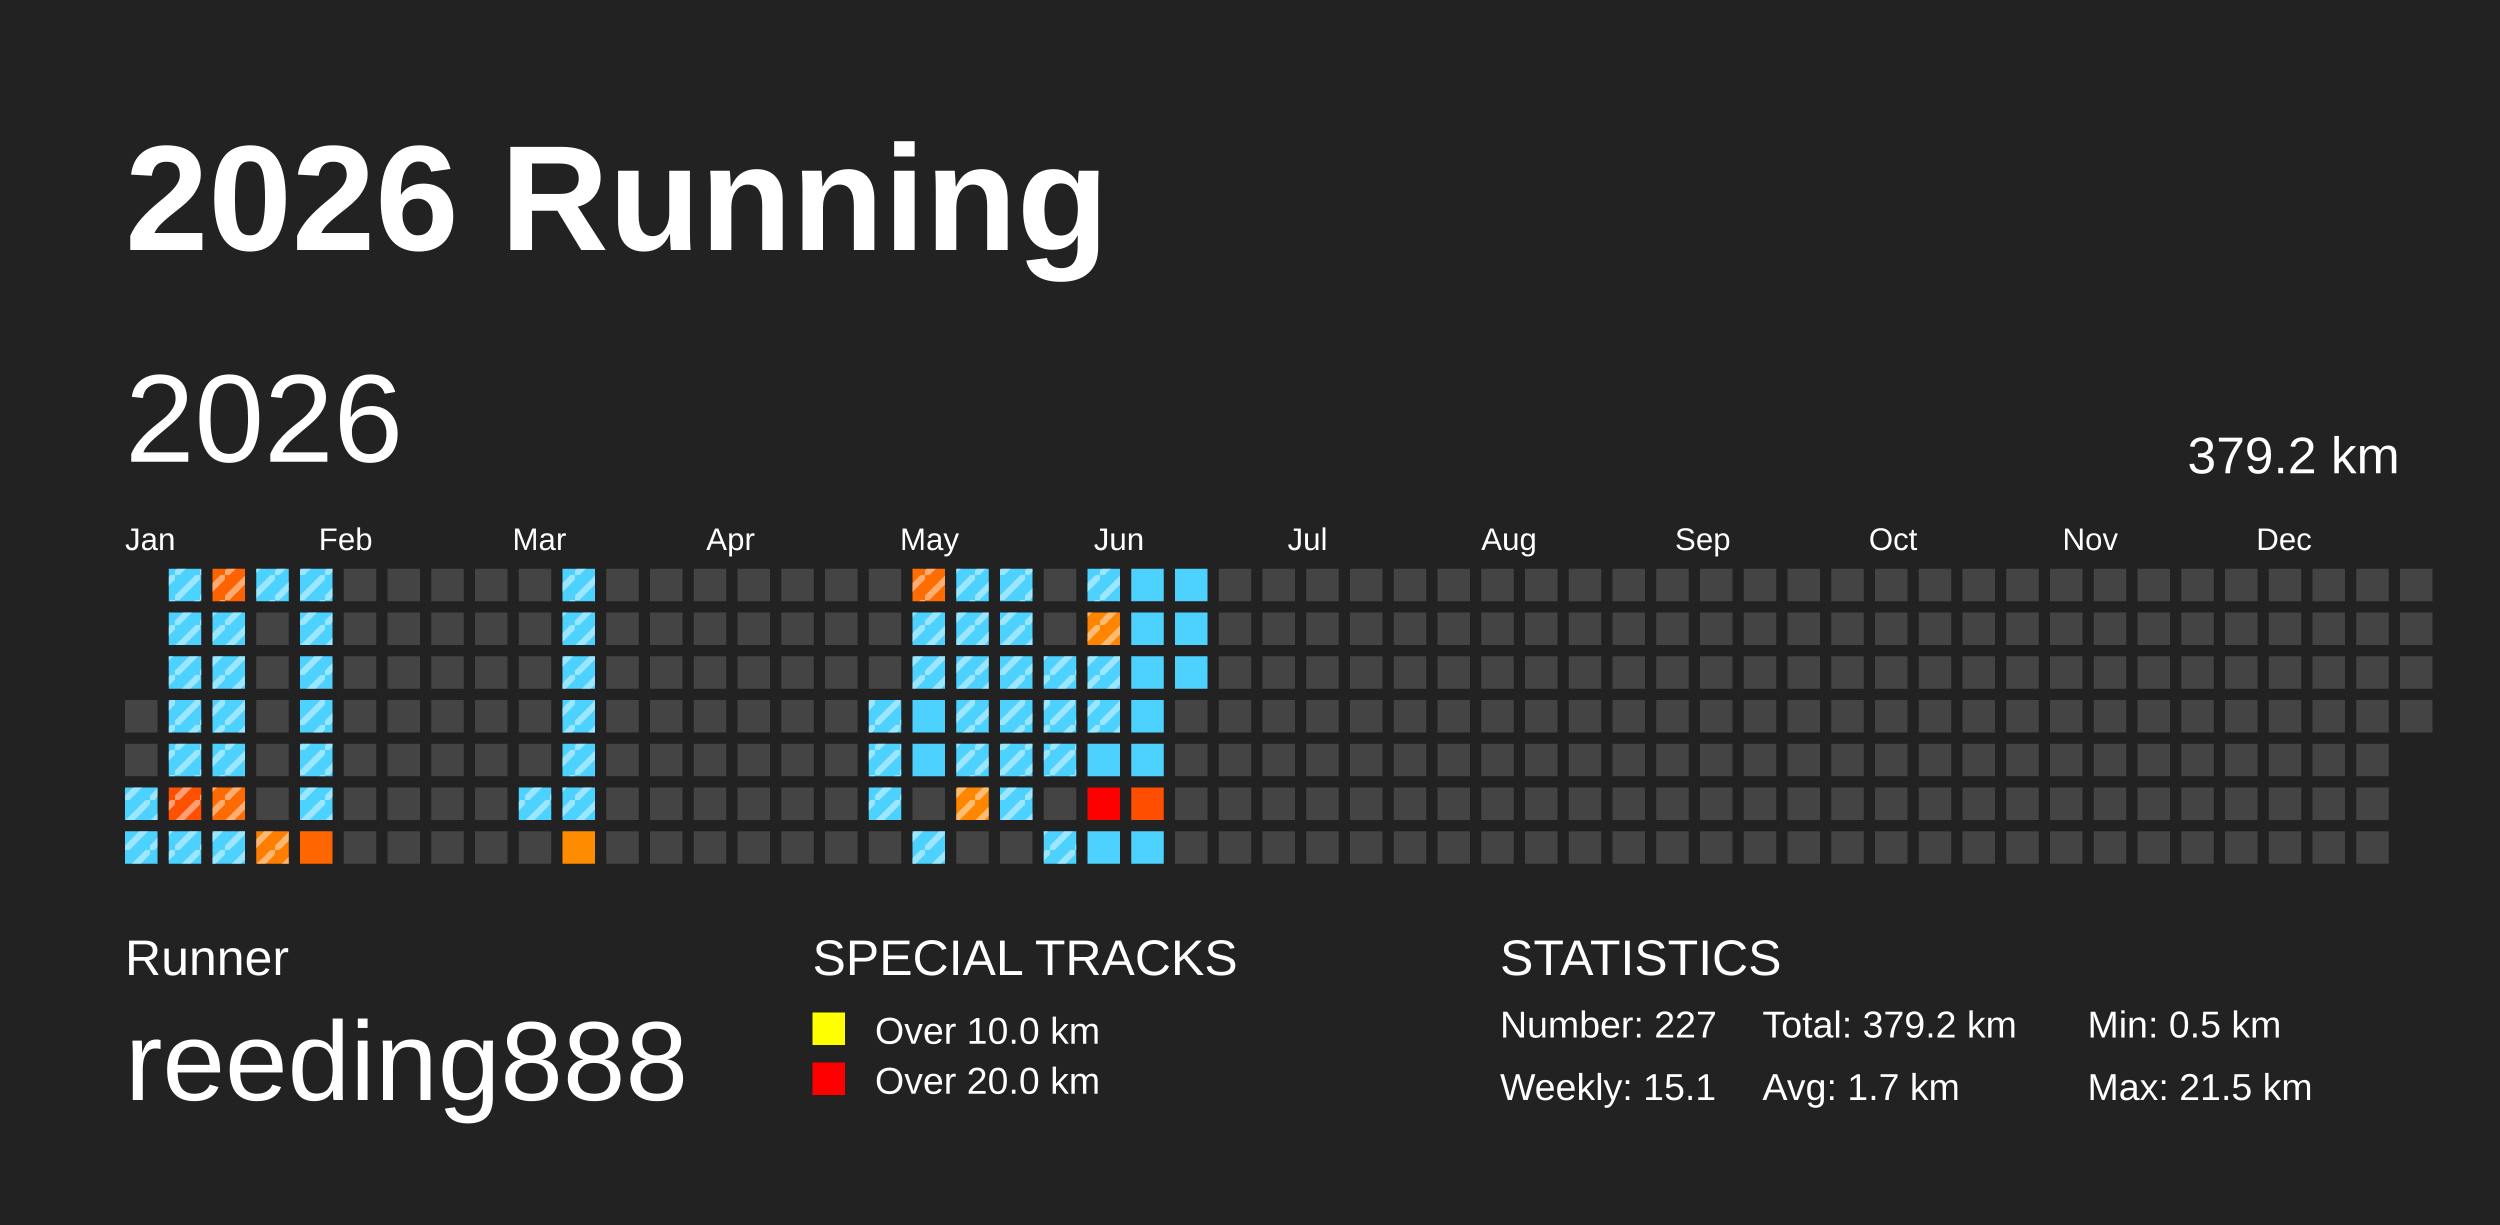
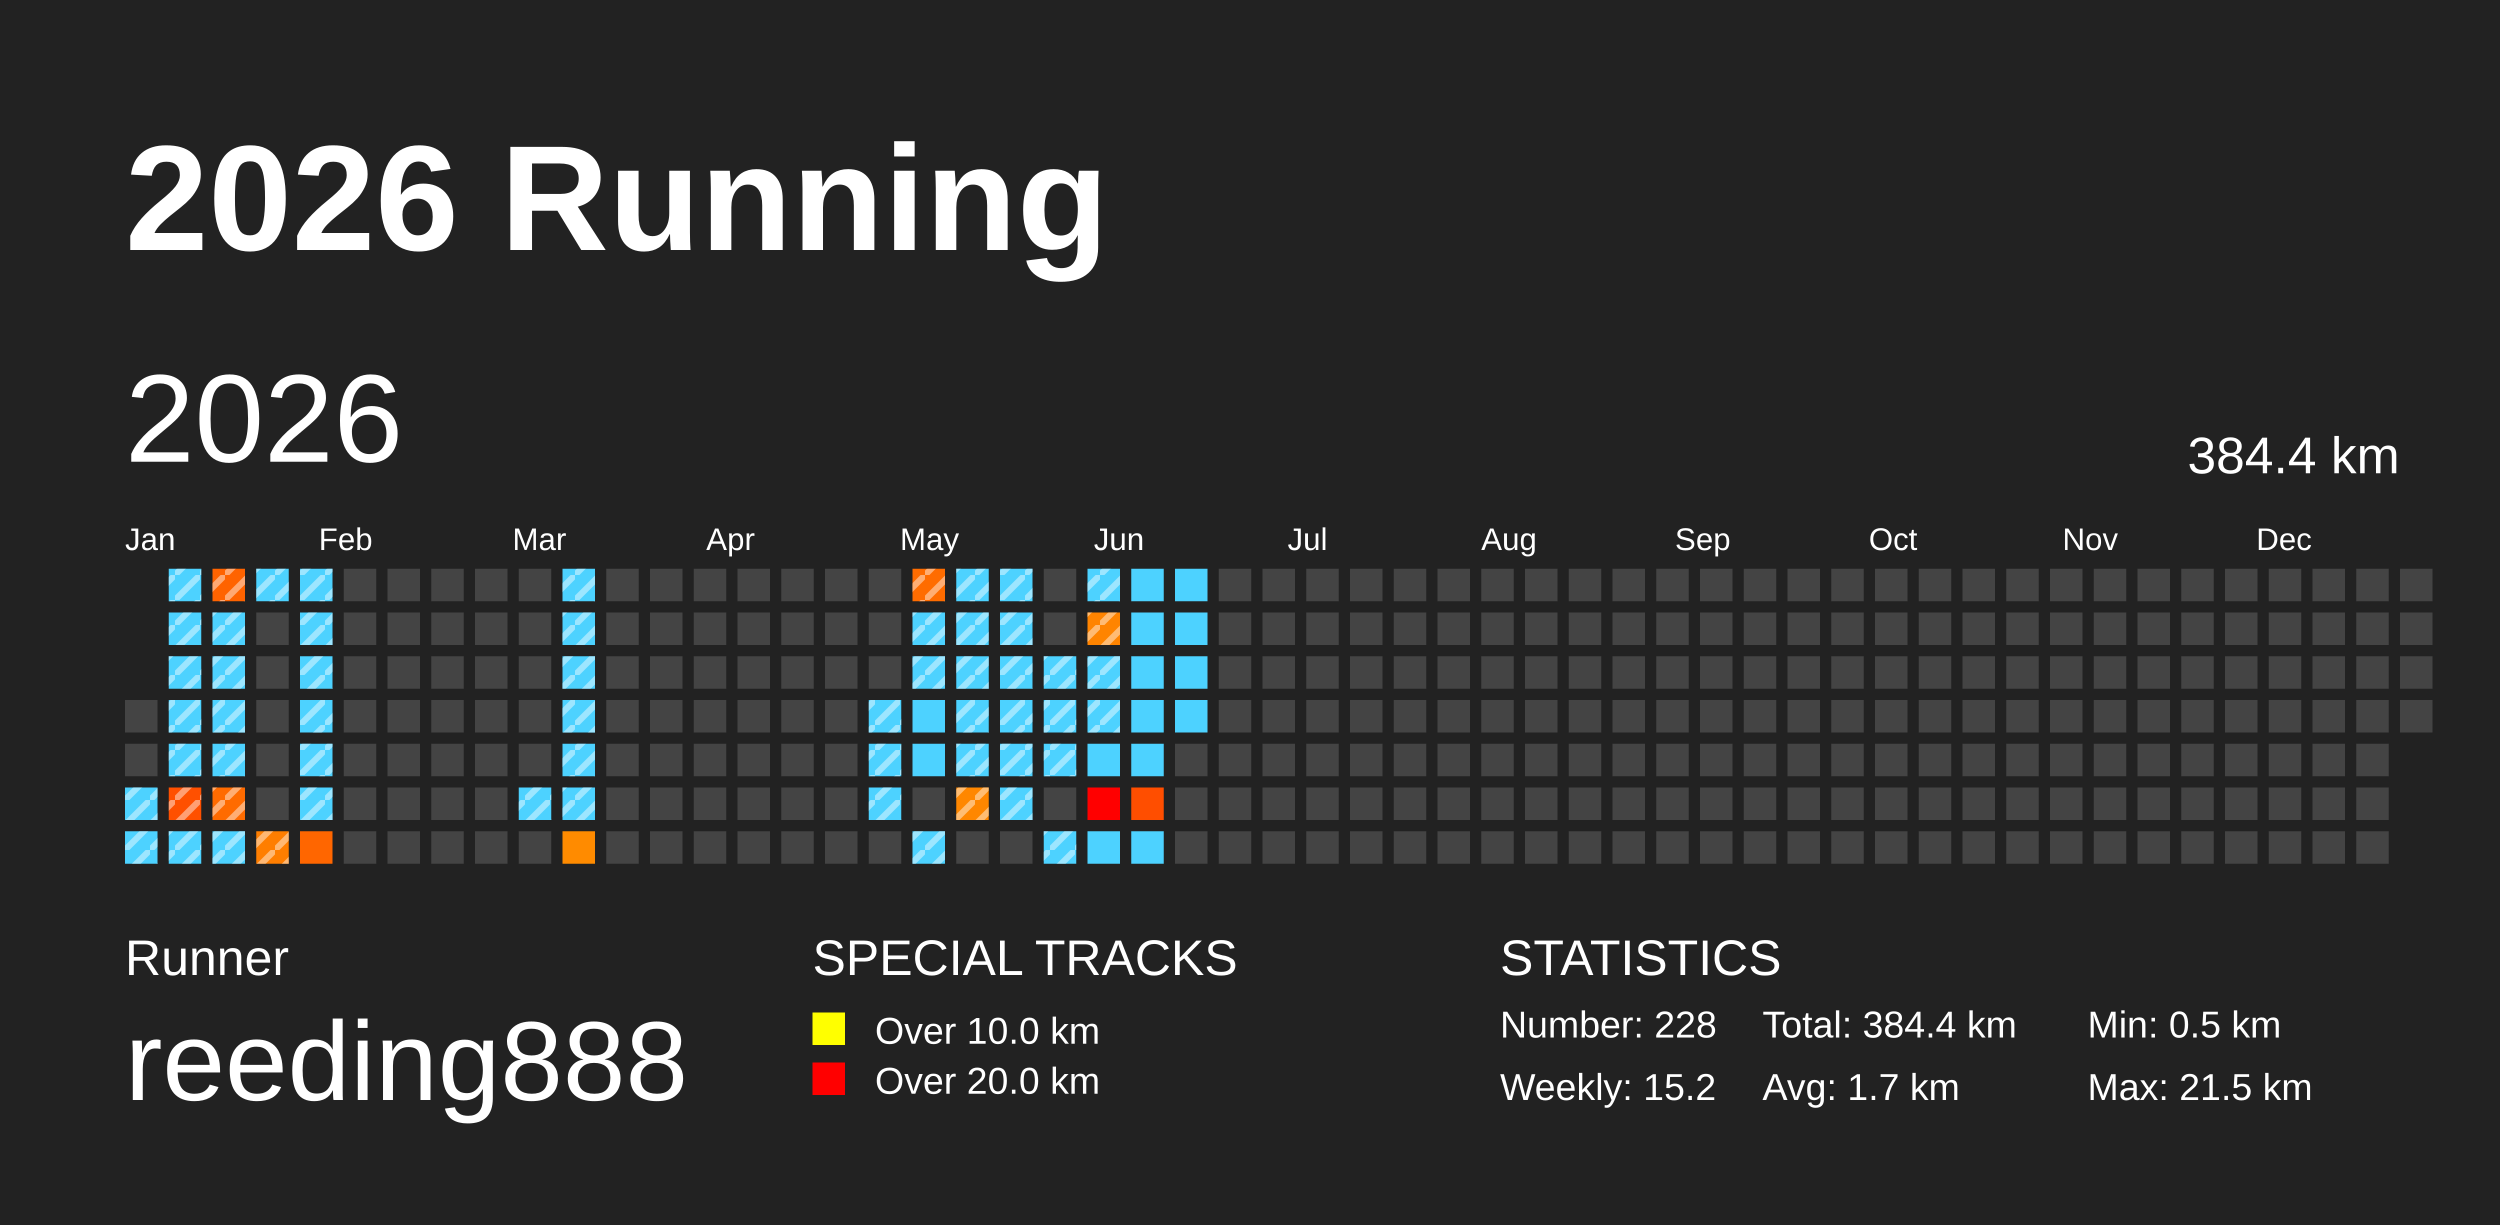
<svg xmlns="http://www.w3.org/2000/svg" baseProfile="full" height="98mm" version="1.1" viewBox="0,0,200,98" width="200mm">
  <defs>
    <pattern height="2" id="indoor-stripe" patternUnits="userSpaceOnUse" width="2">
      <line stroke="white" stroke-opacity="0.45" stroke-width="0.5" x1="0" x2="2" y1="2" y2="0" />
    </pattern>
  </defs>
  <rect fill="#222222" height="98" width="200" x="0" y="0" />
  <text fill="#FFFFFF" style="font-size:12px; font-family:Arial; font-weight:bold;" x="10" y="20">2026 Running</text>
  <text fill="#FFFFFF" style="font-size:4px; font-family:Arial" x="10" y="78">Runner</text>
  <text fill="#FFFFFF" style="font-size:9px; font-family:Arial" x="10" y="88">reeding888</text>
  <text fill="#FFFFFF" style="font-size:4px; font-family:Arial" x="65" y="78">SPECIAL TRACKS</text>
  <rect fill="yellow" height="2.6" width="2.6" x="65" y="81" />
  <text fill="#FFFFFF" style="font-size:3px; font-family:Arial" x="70" y="83.5">Over 10.0 km</text>
  <rect fill="red" height="2.6" width="2.6" x="65" y="85" />
  <text fill="#FFFFFF" style="font-size:3px; font-family:Arial" x="70" y="87.5">Over 20.0 km</text>
  <text fill="#FFFFFF" style="font-size:4px; font-family:Arial" x="120" y="78">STATISTICS</text>
-   <text fill="#FFFFFF" style="font-size:3px; font-family:Arial" x="120" y="83">Number: 227</text>
-   <text fill="#FFFFFF" style="font-size:3px; font-family:Arial" x="120" y="88">Weekly: 15.1</text>
-   <text fill="#FFFFFF" style="font-size:3px; font-family:Arial" x="141" y="83">Total: 379.2 km</text>
+   <text fill="#FFFFFF" style="font-size:3px; font-family:Arial" x="120" y="83">Number: 228</text>
+   <text fill="#FFFFFF" style="font-size:3px; font-family:Arial" x="120" y="88">Weekly: 15.2</text>
+   <text fill="#FFFFFF" style="font-size:3px; font-family:Arial" x="141" y="83">Total: 384.4 km</text>
  <text fill="#FFFFFF" style="font-size:3px; font-family:Arial" x="141" y="88">Avg: 1.7 km</text>
  <text fill="#FFFFFF" style="font-size:3px; font-family:Arial" x="167" y="83">Min: 0.5 km</text>
  <text fill="#FFFFFF" style="font-size:3px; font-family:Arial" x="167" y="88">Max: 21.5 km</text>
  <text dominant-baseline="hanging" fill="#FFFFFF" style="font-size:10.0px; font-family:Arial;" x="10" y="30">2026</text>
-   <text dominant-baseline="hanging" fill="#FFFFFF" style="font-size:4.125px; font-family:Arial;" x="175" y="35">379.2 km</text>
+   <text dominant-baseline="hanging" fill="#FFFFFF" style="font-size:4.125px; font-family:Arial;" x="175" y="35">384.4 km</text>
  <text fill="#FFFFFF" style="font-size:2.5px; font-family:Arial" x="10.0" y="44">Jan</text>
  <text fill="#FFFFFF" style="font-size:2.5px; font-family:Arial" x="25.5" y="44">Feb</text>
  <text fill="#FFFFFF" style="font-size:2.5px; font-family:Arial" x="41.0" y="44">Mar</text>
  <text fill="#FFFFFF" style="font-size:2.5px; font-family:Arial" x="56.5" y="44">Apr</text>
  <text fill="#FFFFFF" style="font-size:2.5px; font-family:Arial" x="72.0" y="44">May</text>
  <text fill="#FFFFFF" style="font-size:2.5px; font-family:Arial" x="87.5" y="44">Jun</text>
  <text fill="#FFFFFF" style="font-size:2.5px; font-family:Arial" x="103.0" y="44">Jul</text>
  <text fill="#FFFFFF" style="font-size:2.5px; font-family:Arial" x="118.5" y="44">Aug</text>
  <text fill="#FFFFFF" style="font-size:2.5px; font-family:Arial" x="134.0" y="44">Sep</text>
  <text fill="#FFFFFF" style="font-size:2.5px; font-family:Arial" x="149.5" y="44">Oct</text>
  <text fill="#FFFFFF" style="font-size:2.5px; font-family:Arial" x="165.0" y="44">Nov</text>
  <text fill="#FFFFFF" style="font-size:2.5px; font-family:Arial" x="180.5" y="44">Dec</text>
  <rect fill="#444444" height="2.6" width="2.6" x="10.0" y="56.0" />
  <rect fill="#444444" height="2.6" width="2.6" x="10.0" y="59.5" />
  <rect fill="#4dd2ff" height="2.6" width="2.6" x="10.0" y="63.0" />
  <rect fill="url(#indoor-stripe)" height="2.6" style="pointer-events: none;" width="2.6" x="10.0" y="63.0" />
  <rect fill="#4dd2ff" height="2.6" width="2.6" x="10.0" y="66.5" />
  <rect fill="url(#indoor-stripe)" height="2.6" style="pointer-events: none;" width="2.6" x="10.0" y="66.5" />
  <rect fill="#4dd2ff" height="2.6" width="2.6" x="13.5" y="45.5" />
  <rect fill="url(#indoor-stripe)" height="2.6" style="pointer-events: none;" width="2.6" x="13.5" y="45.5" />
  <rect fill="#4dd2ff" height="2.6" width="2.6" x="13.5" y="49.0" />
  <rect fill="url(#indoor-stripe)" height="2.6" style="pointer-events: none;" width="2.6" x="13.5" y="49.0" />
  <rect fill="#4dd2ff" height="2.6" width="2.6" x="13.5" y="52.5" />
  <rect fill="url(#indoor-stripe)" height="2.6" style="pointer-events: none;" width="2.6" x="13.5" y="52.5" />
  <rect fill="#4dd2ff" height="2.6" width="2.6" x="13.5" y="56.0" />
  <rect fill="url(#indoor-stripe)" height="2.6" style="pointer-events: none;" width="2.6" x="13.5" y="56.0" />
  <rect fill="#4dd2ff" height="2.6" width="2.6" x="13.5" y="59.5" />
  <rect fill="url(#indoor-stripe)" height="2.6" style="pointer-events: none;" width="2.6" x="13.5" y="59.5" />
  <rect fill="#ff5000" height="2.6" width="2.6" x="13.5" y="63.0" />
  <rect fill="url(#indoor-stripe)" height="2.6" style="pointer-events: none;" width="2.6" x="13.5" y="63.0" />
  <rect fill="#4dd2ff" height="2.6" width="2.6" x="13.5" y="66.5" />
  <rect fill="url(#indoor-stripe)" height="2.6" style="pointer-events: none;" width="2.6" x="13.5" y="66.5" />
  <rect fill="#ff6300" height="2.6" width="2.6" x="17.0" y="45.5" />
  <rect fill="url(#indoor-stripe)" height="2.6" style="pointer-events: none;" width="2.6" x="17.0" y="45.5" />
  <rect fill="#4dd2ff" height="2.6" width="2.6" x="17.0" y="49.0" />
  <rect fill="url(#indoor-stripe)" height="2.6" style="pointer-events: none;" width="2.6" x="17.0" y="49.0" />
  <rect fill="#4dd2ff" height="2.6" width="2.6" x="17.0" y="52.5" />
  <rect fill="url(#indoor-stripe)" height="2.6" style="pointer-events: none;" width="2.6" x="17.0" y="52.5" />
  <rect fill="#4dd2ff" height="2.6" width="2.6" x="17.0" y="56.0" />
  <rect fill="url(#indoor-stripe)" height="2.6" style="pointer-events: none;" width="2.6" x="17.0" y="56.0" />
  <rect fill="#4dd2ff" height="2.6" width="2.6" x="17.0" y="59.5" />
  <rect fill="url(#indoor-stripe)" height="2.6" style="pointer-events: none;" width="2.6" x="17.0" y="59.5" />
  <rect fill="#ff6b00" height="2.6" width="2.6" x="17.0" y="63.0" />
  <rect fill="url(#indoor-stripe)" height="2.6" style="pointer-events: none;" width="2.6" x="17.0" y="63.0" />
  <rect fill="#4dd2ff" height="2.6" width="2.6" x="17.0" y="66.5" />
  <rect fill="url(#indoor-stripe)" height="2.6" style="pointer-events: none;" width="2.6" x="17.0" y="66.5" />
  <rect fill="#4dd2ff" height="2.6" width="2.6" x="20.5" y="45.5" />
  <rect fill="url(#indoor-stripe)" height="2.6" style="pointer-events: none;" width="2.6" x="20.5" y="45.5" />
  <rect fill="#444444" height="2.6" width="2.6" x="20.5" y="49.0" />
  <rect fill="#444444" height="2.6" width="2.6" x="20.5" y="52.5" />
  <rect fill="#444444" height="2.6" width="2.6" x="20.5" y="56.0" />
  <rect fill="#444444" height="2.6" width="2.6" x="20.5" y="59.5" />
  <rect fill="#444444" height="2.6" width="2.6" x="20.5" y="63.0" />
  <rect fill="#ff7e00" height="2.6" width="2.6" x="20.5" y="66.5" />
  <rect fill="url(#indoor-stripe)" height="2.6" style="pointer-events: none;" width="2.6" x="20.5" y="66.5" />
  <rect fill="#4dd2ff" height="2.6" width="2.6" x="24.0" y="45.5" />
  <rect fill="url(#indoor-stripe)" height="2.6" style="pointer-events: none;" width="2.6" x="24.0" y="45.5" />
  <rect fill="#4dd2ff" height="2.6" width="2.6" x="24.0" y="49.0" />
  <rect fill="url(#indoor-stripe)" height="2.6" style="pointer-events: none;" width="2.6" x="24.0" y="49.0" />
  <rect fill="#4dd2ff" height="2.6" width="2.6" x="24.0" y="52.5" />
  <rect fill="url(#indoor-stripe)" height="2.6" style="pointer-events: none;" width="2.6" x="24.0" y="52.5" />
  <rect fill="#4dd2ff" height="2.6" width="2.6" x="24.0" y="56.0" />
  <rect fill="url(#indoor-stripe)" height="2.6" style="pointer-events: none;" width="2.6" x="24.0" y="56.0" />
  <rect fill="#4dd2ff" height="2.6" width="2.6" x="24.0" y="59.5" />
  <rect fill="url(#indoor-stripe)" height="2.6" style="pointer-events: none;" width="2.6" x="24.0" y="59.5" />
  <rect fill="#4dd2ff" height="2.6" width="2.6" x="24.0" y="63.0" />
  <rect fill="url(#indoor-stripe)" height="2.6" style="pointer-events: none;" width="2.6" x="24.0" y="63.0" />
  <rect fill="#ff6600" height="2.6" width="2.6" x="24.0" y="66.5" />
  <rect fill="#444444" height="2.6" width="2.6" x="27.5" y="45.5" />
  <rect fill="#444444" height="2.6" width="2.6" x="27.5" y="49.0" />
  <rect fill="#444444" height="2.6" width="2.6" x="27.5" y="52.5" />
  <rect fill="#444444" height="2.6" width="2.6" x="27.5" y="56.0" />
  <rect fill="#444444" height="2.6" width="2.6" x="27.5" y="59.5" />
  <rect fill="#444444" height="2.6" width="2.6" x="27.5" y="63.0" />
  <rect fill="#444444" height="2.6" width="2.6" x="27.5" y="66.5" />
  <rect fill="#444444" height="2.6" width="2.6" x="31.0" y="45.5" />
  <rect fill="#444444" height="2.6" width="2.6" x="31.0" y="49.0" />
  <rect fill="#444444" height="2.6" width="2.6" x="31.0" y="52.5" />
  <rect fill="#444444" height="2.6" width="2.6" x="31.0" y="56.0" />
  <rect fill="#444444" height="2.6" width="2.6" x="31.0" y="59.5" />
  <rect fill="#444444" height="2.6" width="2.6" x="31.0" y="63.0" />
  <rect fill="#444444" height="2.6" width="2.6" x="31.0" y="66.5" />
  <rect fill="#444444" height="2.6" width="2.6" x="34.5" y="45.5" />
  <rect fill="#444444" height="2.6" width="2.6" x="34.5" y="49.0" />
  <rect fill="#444444" height="2.6" width="2.6" x="34.5" y="52.5" />
  <rect fill="#444444" height="2.6" width="2.6" x="34.5" y="56.0" />
  <rect fill="#444444" height="2.6" width="2.6" x="34.5" y="59.5" />
  <rect fill="#444444" height="2.6" width="2.6" x="34.5" y="63.0" />
  <rect fill="#444444" height="2.6" width="2.6" x="34.5" y="66.5" />
  <rect fill="#444444" height="2.6" width="2.6" x="38.0" y="45.5" />
  <rect fill="#444444" height="2.6" width="2.6" x="38.0" y="49.0" />
  <rect fill="#444444" height="2.6" width="2.6" x="38.0" y="52.5" />
  <rect fill="#444444" height="2.6" width="2.6" x="38.0" y="56.0" />
  <rect fill="#444444" height="2.6" width="2.6" x="38.0" y="59.5" />
  <rect fill="#444444" height="2.6" width="2.6" x="38.0" y="63.0" />
  <rect fill="#444444" height="2.6" width="2.6" x="38.0" y="66.5" />
  <rect fill="#444444" height="2.6" width="2.6" x="41.5" y="45.5" />
  <rect fill="#444444" height="2.6" width="2.6" x="41.5" y="49.0" />
  <rect fill="#444444" height="2.6" width="2.6" x="41.5" y="52.5" />
  <rect fill="#444444" height="2.6" width="2.6" x="41.5" y="56.0" />
  <rect fill="#444444" height="2.6" width="2.6" x="41.5" y="59.5" />
  <rect fill="#4dd2ff" height="2.6" width="2.6" x="41.5" y="63.0" />
  <rect fill="url(#indoor-stripe)" height="2.6" style="pointer-events: none;" width="2.6" x="41.5" y="63.0" />
  <rect fill="#444444" height="2.6" width="2.6" x="41.5" y="66.5" />
  <rect fill="#4dd2ff" height="2.6" width="2.6" x="45.0" y="45.5" />
  <rect fill="url(#indoor-stripe)" height="2.6" style="pointer-events: none;" width="2.6" x="45.0" y="45.5" />
  <rect fill="#4dd2ff" height="2.6" width="2.6" x="45.0" y="49.0" />
  <rect fill="url(#indoor-stripe)" height="2.6" style="pointer-events: none;" width="2.6" x="45.0" y="49.0" />
  <rect fill="#4dd2ff" height="2.6" width="2.6" x="45.0" y="52.5" />
  <rect fill="url(#indoor-stripe)" height="2.6" style="pointer-events: none;" width="2.6" x="45.0" y="52.5" />
  <rect fill="#4dd2ff" height="2.6" width="2.6" x="45.0" y="56.0" />
  <rect fill="url(#indoor-stripe)" height="2.6" style="pointer-events: none;" width="2.6" x="45.0" y="56.0" />
  <rect fill="#4dd2ff" height="2.6" width="2.6" x="45.0" y="59.5" />
  <rect fill="url(#indoor-stripe)" height="2.6" style="pointer-events: none;" width="2.6" x="45.0" y="59.5" />
  <rect fill="#4dd2ff" height="2.6" width="2.6" x="45.0" y="63.0" />
  <rect fill="url(#indoor-stripe)" height="2.6" style="pointer-events: none;" width="2.6" x="45.0" y="63.0" />
  <rect fill="#ff8b00" height="2.6" width="2.6" x="45.0" y="66.5" />
  <rect fill="#444444" height="2.6" width="2.6" x="48.5" y="45.5" />
  <rect fill="#444444" height="2.6" width="2.6" x="48.5" y="49.0" />
  <rect fill="#444444" height="2.6" width="2.6" x="48.5" y="52.5" />
  <rect fill="#444444" height="2.6" width="2.6" x="48.5" y="56.0" />
  <rect fill="#444444" height="2.6" width="2.6" x="48.5" y="59.5" />
  <rect fill="#444444" height="2.6" width="2.6" x="48.5" y="63.0" />
  <rect fill="#444444" height="2.6" width="2.6" x="48.5" y="66.5" />
  <rect fill="#444444" height="2.6" width="2.6" x="52.0" y="45.5" />
  <rect fill="#444444" height="2.6" width="2.6" x="52.0" y="49.0" />
  <rect fill="#444444" height="2.6" width="2.6" x="52.0" y="52.5" />
  <rect fill="#444444" height="2.6" width="2.6" x="52.0" y="56.0" />
  <rect fill="#444444" height="2.6" width="2.6" x="52.0" y="59.5" />
  <rect fill="#444444" height="2.6" width="2.6" x="52.0" y="63.0" />
  <rect fill="#444444" height="2.6" width="2.6" x="52.0" y="66.5" />
  <rect fill="#444444" height="2.6" width="2.6" x="55.5" y="45.5" />
  <rect fill="#444444" height="2.6" width="2.6" x="55.5" y="49.0" />
  <rect fill="#444444" height="2.6" width="2.6" x="55.5" y="52.5" />
  <rect fill="#444444" height="2.6" width="2.6" x="55.5" y="56.0" />
  <rect fill="#444444" height="2.6" width="2.6" x="55.5" y="59.5" />
  <rect fill="#444444" height="2.6" width="2.6" x="55.5" y="63.0" />
  <rect fill="#444444" height="2.6" width="2.6" x="55.5" y="66.5" />
  <rect fill="#444444" height="2.6" width="2.6" x="59.0" y="45.5" />
  <rect fill="#444444" height="2.6" width="2.6" x="59.0" y="49.0" />
  <rect fill="#444444" height="2.6" width="2.6" x="59.0" y="52.5" />
  <rect fill="#444444" height="2.6" width="2.6" x="59.0" y="56.0" />
  <rect fill="#444444" height="2.6" width="2.6" x="59.0" y="59.5" />
  <rect fill="#444444" height="2.6" width="2.6" x="59.0" y="63.0" />
  <rect fill="#444444" height="2.6" width="2.6" x="59.0" y="66.5" />
  <rect fill="#444444" height="2.6" width="2.6" x="62.5" y="45.5" />
  <rect fill="#444444" height="2.6" width="2.6" x="62.5" y="49.0" />
  <rect fill="#444444" height="2.6" width="2.6" x="62.5" y="52.5" />
  <rect fill="#444444" height="2.6" width="2.6" x="62.5" y="56.0" />
  <rect fill="#444444" height="2.6" width="2.6" x="62.5" y="59.5" />
  <rect fill="#444444" height="2.6" width="2.6" x="62.5" y="63.0" />
  <rect fill="#444444" height="2.6" width="2.6" x="62.5" y="66.5" />
  <rect fill="#444444" height="2.6" width="2.6" x="66.0" y="45.5" />
  <rect fill="#444444" height="2.6" width="2.6" x="66.0" y="49.0" />
  <rect fill="#444444" height="2.6" width="2.6" x="66.0" y="52.5" />
  <rect fill="#444444" height="2.6" width="2.6" x="66.0" y="56.0" />
  <rect fill="#444444" height="2.6" width="2.6" x="66.0" y="59.5" />
  <rect fill="#444444" height="2.6" width="2.6" x="66.0" y="63.0" />
  <rect fill="#444444" height="2.6" width="2.6" x="66.0" y="66.5" />
  <rect fill="#444444" height="2.6" width="2.6" x="69.5" y="45.5" />
  <rect fill="#444444" height="2.6" width="2.6" x="69.5" y="49.0" />
  <rect fill="#444444" height="2.6" width="2.6" x="69.5" y="52.5" />
  <rect fill="#4dd2ff" height="2.6" width="2.6" x="69.5" y="56.0" />
  <rect fill="url(#indoor-stripe)" height="2.6" style="pointer-events: none;" width="2.6" x="69.5" y="56.0" />
  <rect fill="#4dd2ff" height="2.6" width="2.6" x="69.5" y="59.5" />
  <rect fill="url(#indoor-stripe)" height="2.6" style="pointer-events: none;" width="2.6" x="69.5" y="59.5" />
  <rect fill="#4dd2ff" height="2.6" width="2.6" x="69.5" y="63.0" />
  <rect fill="url(#indoor-stripe)" height="2.6" style="pointer-events: none;" width="2.6" x="69.5" y="63.0" />
  <rect fill="#444444" height="2.6" width="2.6" x="69.5" y="66.5" />
  <rect fill="#ff6c00" height="2.6" width="2.6" x="73.0" y="45.5" />
  <rect fill="url(#indoor-stripe)" height="2.6" style="pointer-events: none;" width="2.6" x="73.0" y="45.5" />
  <rect fill="#4dd2ff" height="2.6" width="2.6" x="73.0" y="49.0" />
  <rect fill="url(#indoor-stripe)" height="2.6" style="pointer-events: none;" width="2.6" x="73.0" y="49.0" />
  <rect fill="#4dd2ff" height="2.6" width="2.6" x="73.0" y="52.5" />
  <rect fill="url(#indoor-stripe)" height="2.6" style="pointer-events: none;" width="2.6" x="73.0" y="52.5" />
  <rect fill="#4dd2ff" height="2.6" width="2.6" x="73.0" y="56.0" />
  <rect fill="#4dd2ff" height="2.6" width="2.6" x="73.0" y="59.5" />
  <rect fill="#444444" height="2.6" width="2.6" x="73.0" y="63.0" />
  <rect fill="#4dd2ff" height="2.6" width="2.6" x="73.0" y="66.5" />
  <rect fill="url(#indoor-stripe)" height="2.6" style="pointer-events: none;" width="2.6" x="73.0" y="66.5" />
  <rect fill="#4dd2ff" height="2.6" width="2.6" x="76.5" y="45.5" />
  <rect fill="url(#indoor-stripe)" height="2.6" style="pointer-events: none;" width="2.6" x="76.5" y="45.5" />
  <rect fill="#4dd2ff" height="2.6" width="2.6" x="76.5" y="49.0" />
  <rect fill="url(#indoor-stripe)" height="2.6" style="pointer-events: none;" width="2.6" x="76.5" y="49.0" />
  <rect fill="#4dd2ff" height="2.6" width="2.6" x="76.5" y="52.5" />
  <rect fill="url(#indoor-stripe)" height="2.6" style="pointer-events: none;" width="2.6" x="76.5" y="52.5" />
  <rect fill="#4dd2ff" height="2.6" width="2.6" x="76.5" y="56.0" />
  <rect fill="url(#indoor-stripe)" height="2.6" style="pointer-events: none;" width="2.6" x="76.5" y="56.0" />
  <rect fill="#4dd2ff" height="2.6" width="2.6" x="76.5" y="59.5" />
  <rect fill="url(#indoor-stripe)" height="2.6" style="pointer-events: none;" width="2.6" x="76.5" y="59.5" />
  <rect fill="#ff8700" height="2.6" width="2.6" x="76.5" y="63.0" />
  <rect fill="url(#indoor-stripe)" height="2.6" style="pointer-events: none;" width="2.6" x="76.5" y="63.0" />
  <rect fill="#444444" height="2.6" width="2.6" x="76.5" y="66.5" />
  <rect fill="#4dd2ff" height="2.6" width="2.6" x="80.0" y="45.5" />
  <rect fill="url(#indoor-stripe)" height="2.6" style="pointer-events: none;" width="2.6" x="80.0" y="45.5" />
  <rect fill="#4dd2ff" height="2.6" width="2.6" x="80.0" y="49.0" />
  <rect fill="url(#indoor-stripe)" height="2.6" style="pointer-events: none;" width="2.6" x="80.0" y="49.0" />
  <rect fill="#4dd2ff" height="2.6" width="2.6" x="80.0" y="52.5" />
  <rect fill="url(#indoor-stripe)" height="2.6" style="pointer-events: none;" width="2.6" x="80.0" y="52.5" />
  <rect fill="#4dd2ff" height="2.6" width="2.6" x="80.0" y="56.0" />
  <rect fill="url(#indoor-stripe)" height="2.6" style="pointer-events: none;" width="2.6" x="80.0" y="56.0" />
  <rect fill="#4dd2ff" height="2.6" width="2.6" x="80.0" y="59.5" />
  <rect fill="url(#indoor-stripe)" height="2.6" style="pointer-events: none;" width="2.6" x="80.0" y="59.5" />
  <rect fill="#4dd2ff" height="2.6" width="2.6" x="80.0" y="63.0" />
  <rect fill="url(#indoor-stripe)" height="2.6" style="pointer-events: none;" width="2.6" x="80.0" y="63.0" />
  <rect fill="#444444" height="2.6" width="2.6" x="80.0" y="66.5" />
  <rect fill="#444444" height="2.6" width="2.6" x="83.5" y="45.5" />
  <rect fill="#444444" height="2.6" width="2.6" x="83.5" y="49.0" />
  <rect fill="#4dd2ff" height="2.6" width="2.6" x="83.5" y="52.5" />
  <rect fill="url(#indoor-stripe)" height="2.6" style="pointer-events: none;" width="2.6" x="83.5" y="52.5" />
  <rect fill="#4dd2ff" height="2.6" width="2.6" x="83.5" y="56.0" />
  <rect fill="url(#indoor-stripe)" height="2.6" style="pointer-events: none;" width="2.6" x="83.5" y="56.0" />
  <rect fill="#4dd2ff" height="2.6" width="2.6" x="83.5" y="59.5" />
  <rect fill="url(#indoor-stripe)" height="2.6" style="pointer-events: none;" width="2.6" x="83.5" y="59.5" />
  <rect fill="#444444" height="2.6" width="2.6" x="83.5" y="63.0" />
  <rect fill="#4dd2ff" height="2.6" width="2.6" x="83.5" y="66.5" />
  <rect fill="url(#indoor-stripe)" height="2.6" style="pointer-events: none;" width="2.6" x="83.5" y="66.5" />
  <rect fill="#4dd2ff" height="2.6" width="2.6" x="87.0" y="45.5" />
  <rect fill="url(#indoor-stripe)" height="2.6" style="pointer-events: none;" width="2.6" x="87.0" y="45.5" />
  <rect fill="#ff8400" height="2.6" width="2.6" x="87.0" y="49.0" />
  <rect fill="url(#indoor-stripe)" height="2.6" style="pointer-events: none;" width="2.6" x="87.0" y="49.0" />
  <rect fill="#4dd2ff" height="2.6" width="2.6" x="87.0" y="52.5" />
  <rect fill="url(#indoor-stripe)" height="2.6" style="pointer-events: none;" width="2.6" x="87.0" y="52.5" />
  <rect fill="#4dd2ff" height="2.6" width="2.6" x="87.0" y="56.0" />
  <rect fill="url(#indoor-stripe)" height="2.6" style="pointer-events: none;" width="2.6" x="87.0" y="56.0" />
  <rect fill="#4dd2ff" height="2.6" width="2.6" x="87.0" y="59.5" />
  <rect fill="red" height="2.6" width="2.6" x="87.0" y="63.0" />
  <rect fill="#4dd2ff" height="2.6" width="2.6" x="87.0" y="66.5" />
  <rect fill="#4dd2ff" height="2.6" width="2.6" x="90.5" y="45.5" />
  <rect fill="#4dd2ff" height="2.6" width="2.6" x="90.5" y="49.0" />
  <rect fill="#4dd2ff" height="2.6" width="2.6" x="90.5" y="52.5" />
  <rect fill="#4dd2ff" height="2.6" width="2.6" x="90.5" y="56.0" />
  <rect fill="#4dd2ff" height="2.6" width="2.6" x="90.5" y="59.5" />
  <rect fill="#ff4e00" height="2.6" width="2.6" x="90.5" y="63.0" />
  <rect fill="#4dd2ff" height="2.6" width="2.6" x="90.5" y="66.5" />
  <rect fill="#4dd2ff" height="2.6" width="2.6" x="94.0" y="45.5" />
  <rect fill="#4dd2ff" height="2.6" width="2.6" x="94.0" y="49.0" />
  <rect fill="#4dd2ff" height="2.6" width="2.6" x="94.0" y="52.5" />
-   <rect fill="#444444" height="2.6" width="2.6" x="94.0" y="56.0" />
+   <rect fill="#4dd2ff" height="2.6" width="2.6" x="94.0" y="56.0" />
  <rect fill="#444444" height="2.6" width="2.6" x="94.0" y="59.5" />
  <rect fill="#444444" height="2.6" width="2.6" x="94.0" y="63.0" />
  <rect fill="#444444" height="2.6" width="2.6" x="94.0" y="66.5" />
  <rect fill="#444444" height="2.6" width="2.6" x="97.5" y="45.5" />
  <rect fill="#444444" height="2.6" width="2.6" x="97.5" y="49.0" />
  <rect fill="#444444" height="2.6" width="2.6" x="97.5" y="52.5" />
  <rect fill="#444444" height="2.6" width="2.6" x="97.5" y="56.0" />
  <rect fill="#444444" height="2.6" width="2.6" x="97.5" y="59.5" />
  <rect fill="#444444" height="2.6" width="2.6" x="97.5" y="63.0" />
  <rect fill="#444444" height="2.6" width="2.6" x="97.5" y="66.5" />
  <rect fill="#444444" height="2.6" width="2.6" x="101.0" y="45.5" />
  <rect fill="#444444" height="2.6" width="2.6" x="101.0" y="49.0" />
  <rect fill="#444444" height="2.6" width="2.6" x="101.0" y="52.5" />
  <rect fill="#444444" height="2.6" width="2.6" x="101.0" y="56.0" />
  <rect fill="#444444" height="2.6" width="2.6" x="101.0" y="59.5" />
  <rect fill="#444444" height="2.6" width="2.6" x="101.0" y="63.0" />
  <rect fill="#444444" height="2.6" width="2.6" x="101.0" y="66.5" />
  <rect fill="#444444" height="2.6" width="2.6" x="104.5" y="45.5" />
  <rect fill="#444444" height="2.6" width="2.6" x="104.5" y="49.0" />
  <rect fill="#444444" height="2.6" width="2.6" x="104.5" y="52.5" />
  <rect fill="#444444" height="2.6" width="2.6" x="104.5" y="56.0" />
  <rect fill="#444444" height="2.6" width="2.6" x="104.5" y="59.5" />
  <rect fill="#444444" height="2.6" width="2.6" x="104.5" y="63.0" />
  <rect fill="#444444" height="2.6" width="2.6" x="104.5" y="66.5" />
  <rect fill="#444444" height="2.6" width="2.6" x="108.0" y="45.5" />
  <rect fill="#444444" height="2.6" width="2.6" x="108.0" y="49.0" />
  <rect fill="#444444" height="2.6" width="2.6" x="108.0" y="52.5" />
  <rect fill="#444444" height="2.6" width="2.6" x="108.0" y="56.0" />
  <rect fill="#444444" height="2.6" width="2.6" x="108.0" y="59.5" />
  <rect fill="#444444" height="2.6" width="2.6" x="108.0" y="63.0" />
  <rect fill="#444444" height="2.6" width="2.6" x="108.0" y="66.5" />
  <rect fill="#444444" height="2.6" width="2.6" x="111.5" y="45.5" />
  <rect fill="#444444" height="2.6" width="2.6" x="111.5" y="49.0" />
  <rect fill="#444444" height="2.6" width="2.6" x="111.5" y="52.5" />
  <rect fill="#444444" height="2.6" width="2.6" x="111.5" y="56.0" />
  <rect fill="#444444" height="2.6" width="2.6" x="111.5" y="59.5" />
  <rect fill="#444444" height="2.6" width="2.6" x="111.5" y="63.0" />
  <rect fill="#444444" height="2.6" width="2.6" x="111.5" y="66.5" />
  <rect fill="#444444" height="2.6" width="2.6" x="115.0" y="45.5" />
  <rect fill="#444444" height="2.6" width="2.6" x="115.0" y="49.0" />
  <rect fill="#444444" height="2.6" width="2.6" x="115.0" y="52.5" />
  <rect fill="#444444" height="2.6" width="2.6" x="115.0" y="56.0" />
  <rect fill="#444444" height="2.6" width="2.6" x="115.0" y="59.5" />
  <rect fill="#444444" height="2.6" width="2.6" x="115.0" y="63.0" />
  <rect fill="#444444" height="2.6" width="2.6" x="115.0" y="66.5" />
  <rect fill="#444444" height="2.6" width="2.6" x="118.5" y="45.5" />
  <rect fill="#444444" height="2.6" width="2.6" x="118.5" y="49.0" />
  <rect fill="#444444" height="2.6" width="2.6" x="118.5" y="52.5" />
  <rect fill="#444444" height="2.6" width="2.6" x="118.5" y="56.0" />
  <rect fill="#444444" height="2.6" width="2.6" x="118.5" y="59.5" />
  <rect fill="#444444" height="2.6" width="2.6" x="118.5" y="63.0" />
  <rect fill="#444444" height="2.6" width="2.6" x="118.5" y="66.5" />
  <rect fill="#444444" height="2.6" width="2.6" x="122.0" y="45.5" />
  <rect fill="#444444" height="2.6" width="2.6" x="122.0" y="49.0" />
  <rect fill="#444444" height="2.6" width="2.6" x="122.0" y="52.5" />
  <rect fill="#444444" height="2.6" width="2.6" x="122.0" y="56.0" />
  <rect fill="#444444" height="2.6" width="2.6" x="122.0" y="59.5" />
  <rect fill="#444444" height="2.6" width="2.6" x="122.0" y="63.0" />
  <rect fill="#444444" height="2.6" width="2.6" x="122.0" y="66.5" />
  <rect fill="#444444" height="2.6" width="2.6" x="125.5" y="45.5" />
  <rect fill="#444444" height="2.6" width="2.6" x="125.5" y="49.0" />
  <rect fill="#444444" height="2.6" width="2.6" x="125.5" y="52.5" />
  <rect fill="#444444" height="2.6" width="2.6" x="125.5" y="56.0" />
  <rect fill="#444444" height="2.6" width="2.6" x="125.5" y="59.5" />
  <rect fill="#444444" height="2.6" width="2.6" x="125.5" y="63.0" />
  <rect fill="#444444" height="2.6" width="2.6" x="125.5" y="66.5" />
  <rect fill="#444444" height="2.6" width="2.6" x="129.0" y="45.5" />
  <rect fill="#444444" height="2.6" width="2.6" x="129.0" y="49.0" />
  <rect fill="#444444" height="2.6" width="2.6" x="129.0" y="52.5" />
  <rect fill="#444444" height="2.6" width="2.6" x="129.0" y="56.0" />
  <rect fill="#444444" height="2.6" width="2.6" x="129.0" y="59.5" />
  <rect fill="#444444" height="2.6" width="2.6" x="129.0" y="63.0" />
  <rect fill="#444444" height="2.6" width="2.6" x="129.0" y="66.5" />
  <rect fill="#444444" height="2.6" width="2.6" x="132.5" y="45.5" />
  <rect fill="#444444" height="2.6" width="2.6" x="132.5" y="49.0" />
  <rect fill="#444444" height="2.6" width="2.6" x="132.5" y="52.5" />
  <rect fill="#444444" height="2.6" width="2.6" x="132.5" y="56.0" />
  <rect fill="#444444" height="2.6" width="2.6" x="132.5" y="59.5" />
  <rect fill="#444444" height="2.6" width="2.6" x="132.5" y="63.0" />
  <rect fill="#444444" height="2.6" width="2.6" x="132.5" y="66.5" />
  <rect fill="#444444" height="2.6" width="2.6" x="136.0" y="45.5" />
  <rect fill="#444444" height="2.6" width="2.6" x="136.0" y="49.0" />
  <rect fill="#444444" height="2.6" width="2.6" x="136.0" y="52.5" />
  <rect fill="#444444" height="2.6" width="2.6" x="136.0" y="56.0" />
  <rect fill="#444444" height="2.6" width="2.6" x="136.0" y="59.5" />
  <rect fill="#444444" height="2.6" width="2.6" x="136.0" y="63.0" />
  <rect fill="#444444" height="2.6" width="2.6" x="136.0" y="66.5" />
  <rect fill="#444444" height="2.6" width="2.6" x="139.5" y="45.5" />
  <rect fill="#444444" height="2.6" width="2.6" x="139.5" y="49.0" />
  <rect fill="#444444" height="2.6" width="2.6" x="139.5" y="52.5" />
  <rect fill="#444444" height="2.6" width="2.6" x="139.5" y="56.0" />
  <rect fill="#444444" height="2.6" width="2.6" x="139.5" y="59.5" />
  <rect fill="#444444" height="2.6" width="2.6" x="139.5" y="63.0" />
  <rect fill="#444444" height="2.6" width="2.6" x="139.5" y="66.5" />
  <rect fill="#444444" height="2.6" width="2.6" x="143.0" y="45.5" />
  <rect fill="#444444" height="2.6" width="2.6" x="143.0" y="49.0" />
  <rect fill="#444444" height="2.6" width="2.6" x="143.0" y="52.5" />
  <rect fill="#444444" height="2.6" width="2.6" x="143.0" y="56.0" />
  <rect fill="#444444" height="2.6" width="2.6" x="143.0" y="59.5" />
  <rect fill="#444444" height="2.6" width="2.6" x="143.0" y="63.0" />
  <rect fill="#444444" height="2.6" width="2.6" x="143.0" y="66.5" />
  <rect fill="#444444" height="2.6" width="2.6" x="146.5" y="45.5" />
  <rect fill="#444444" height="2.6" width="2.6" x="146.5" y="49.0" />
  <rect fill="#444444" height="2.6" width="2.6" x="146.5" y="52.5" />
  <rect fill="#444444" height="2.6" width="2.6" x="146.5" y="56.0" />
  <rect fill="#444444" height="2.6" width="2.6" x="146.5" y="59.5" />
  <rect fill="#444444" height="2.6" width="2.6" x="146.5" y="63.0" />
  <rect fill="#444444" height="2.6" width="2.6" x="146.5" y="66.5" />
  <rect fill="#444444" height="2.6" width="2.6" x="150.0" y="45.5" />
  <rect fill="#444444" height="2.6" width="2.6" x="150.0" y="49.0" />
  <rect fill="#444444" height="2.6" width="2.6" x="150.0" y="52.5" />
  <rect fill="#444444" height="2.6" width="2.6" x="150.0" y="56.0" />
  <rect fill="#444444" height="2.6" width="2.6" x="150.0" y="59.5" />
  <rect fill="#444444" height="2.6" width="2.6" x="150.0" y="63.0" />
  <rect fill="#444444" height="2.6" width="2.6" x="150.0" y="66.5" />
  <rect fill="#444444" height="2.6" width="2.6" x="153.5" y="45.5" />
  <rect fill="#444444" height="2.6" width="2.6" x="153.5" y="49.0" />
  <rect fill="#444444" height="2.6" width="2.6" x="153.5" y="52.5" />
  <rect fill="#444444" height="2.6" width="2.6" x="153.5" y="56.0" />
  <rect fill="#444444" height="2.6" width="2.6" x="153.5" y="59.5" />
  <rect fill="#444444" height="2.6" width="2.6" x="153.5" y="63.0" />
  <rect fill="#444444" height="2.6" width="2.6" x="153.5" y="66.5" />
  <rect fill="#444444" height="2.6" width="2.6" x="157.0" y="45.5" />
  <rect fill="#444444" height="2.6" width="2.6" x="157.0" y="49.0" />
  <rect fill="#444444" height="2.6" width="2.6" x="157.0" y="52.5" />
  <rect fill="#444444" height="2.6" width="2.6" x="157.0" y="56.0" />
  <rect fill="#444444" height="2.6" width="2.6" x="157.0" y="59.5" />
  <rect fill="#444444" height="2.6" width="2.6" x="157.0" y="63.0" />
  <rect fill="#444444" height="2.6" width="2.6" x="157.0" y="66.5" />
  <rect fill="#444444" height="2.6" width="2.6" x="160.5" y="45.5" />
  <rect fill="#444444" height="2.6" width="2.6" x="160.5" y="49.0" />
  <rect fill="#444444" height="2.6" width="2.6" x="160.5" y="52.5" />
  <rect fill="#444444" height="2.6" width="2.6" x="160.5" y="56.0" />
  <rect fill="#444444" height="2.6" width="2.6" x="160.5" y="59.5" />
  <rect fill="#444444" height="2.6" width="2.6" x="160.5" y="63.0" />
  <rect fill="#444444" height="2.6" width="2.6" x="160.5" y="66.5" />
  <rect fill="#444444" height="2.6" width="2.6" x="164.0" y="45.5" />
  <rect fill="#444444" height="2.6" width="2.6" x="164.0" y="49.0" />
  <rect fill="#444444" height="2.6" width="2.6" x="164.0" y="52.5" />
  <rect fill="#444444" height="2.6" width="2.6" x="164.0" y="56.0" />
  <rect fill="#444444" height="2.6" width="2.6" x="164.0" y="59.5" />
  <rect fill="#444444" height="2.6" width="2.6" x="164.0" y="63.0" />
  <rect fill="#444444" height="2.6" width="2.6" x="164.0" y="66.5" />
  <rect fill="#444444" height="2.6" width="2.6" x="167.5" y="45.5" />
  <rect fill="#444444" height="2.6" width="2.6" x="167.5" y="49.0" />
  <rect fill="#444444" height="2.6" width="2.6" x="167.5" y="52.5" />
  <rect fill="#444444" height="2.6" width="2.6" x="167.5" y="56.0" />
  <rect fill="#444444" height="2.6" width="2.6" x="167.5" y="59.5" />
  <rect fill="#444444" height="2.6" width="2.6" x="167.5" y="63.0" />
  <rect fill="#444444" height="2.6" width="2.6" x="167.5" y="66.5" />
  <rect fill="#444444" height="2.6" width="2.6" x="171.0" y="45.5" />
  <rect fill="#444444" height="2.6" width="2.6" x="171.0" y="49.0" />
  <rect fill="#444444" height="2.6" width="2.6" x="171.0" y="52.5" />
  <rect fill="#444444" height="2.6" width="2.6" x="171.0" y="56.0" />
  <rect fill="#444444" height="2.6" width="2.6" x="171.0" y="59.5" />
  <rect fill="#444444" height="2.6" width="2.6" x="171.0" y="63.0" />
  <rect fill="#444444" height="2.6" width="2.6" x="171.0" y="66.5" />
  <rect fill="#444444" height="2.6" width="2.6" x="174.5" y="45.5" />
  <rect fill="#444444" height="2.6" width="2.6" x="174.5" y="49.0" />
  <rect fill="#444444" height="2.6" width="2.6" x="174.5" y="52.5" />
  <rect fill="#444444" height="2.6" width="2.6" x="174.5" y="56.0" />
  <rect fill="#444444" height="2.6" width="2.6" x="174.5" y="59.5" />
  <rect fill="#444444" height="2.6" width="2.6" x="174.5" y="63.0" />
  <rect fill="#444444" height="2.6" width="2.6" x="174.5" y="66.5" />
  <rect fill="#444444" height="2.6" width="2.6" x="178.0" y="45.5" />
  <rect fill="#444444" height="2.6" width="2.6" x="178.0" y="49.0" />
  <rect fill="#444444" height="2.6" width="2.6" x="178.0" y="52.5" />
  <rect fill="#444444" height="2.6" width="2.6" x="178.0" y="56.0" />
  <rect fill="#444444" height="2.6" width="2.6" x="178.0" y="59.5" />
  <rect fill="#444444" height="2.6" width="2.6" x="178.0" y="63.0" />
  <rect fill="#444444" height="2.6" width="2.6" x="178.0" y="66.5" />
  <rect fill="#444444" height="2.6" width="2.6" x="181.5" y="45.5" />
  <rect fill="#444444" height="2.6" width="2.6" x="181.5" y="49.0" />
  <rect fill="#444444" height="2.6" width="2.6" x="181.5" y="52.5" />
  <rect fill="#444444" height="2.6" width="2.6" x="181.5" y="56.0" />
  <rect fill="#444444" height="2.6" width="2.6" x="181.5" y="59.5" />
  <rect fill="#444444" height="2.6" width="2.6" x="181.5" y="63.0" />
  <rect fill="#444444" height="2.6" width="2.6" x="181.5" y="66.5" />
  <rect fill="#444444" height="2.6" width="2.6" x="185.0" y="45.5" />
  <rect fill="#444444" height="2.6" width="2.6" x="185.0" y="49.0" />
  <rect fill="#444444" height="2.6" width="2.6" x="185.0" y="52.5" />
  <rect fill="#444444" height="2.6" width="2.6" x="185.0" y="56.0" />
  <rect fill="#444444" height="2.6" width="2.6" x="185.0" y="59.5" />
  <rect fill="#444444" height="2.6" width="2.6" x="185.0" y="63.0" />
  <rect fill="#444444" height="2.6" width="2.6" x="185.0" y="66.5" />
  <rect fill="#444444" height="2.6" width="2.6" x="188.5" y="45.5" />
  <rect fill="#444444" height="2.6" width="2.6" x="188.5" y="49.0" />
  <rect fill="#444444" height="2.6" width="2.6" x="188.5" y="52.5" />
  <rect fill="#444444" height="2.6" width="2.6" x="188.5" y="56.0" />
  <rect fill="#444444" height="2.6" width="2.6" x="188.5" y="59.5" />
  <rect fill="#444444" height="2.6" width="2.6" x="188.5" y="63.0" />
  <rect fill="#444444" height="2.6" width="2.6" x="188.5" y="66.5" />
  <rect fill="#444444" height="2.6" width="2.6" x="192.0" y="45.5" />
  <rect fill="#444444" height="2.6" width="2.6" x="192.0" y="49.0" />
  <rect fill="#444444" height="2.6" width="2.6" x="192.0" y="52.5" />
  <rect fill="#444444" height="2.6" width="2.6" x="192.0" y="56.0" />
</svg>
